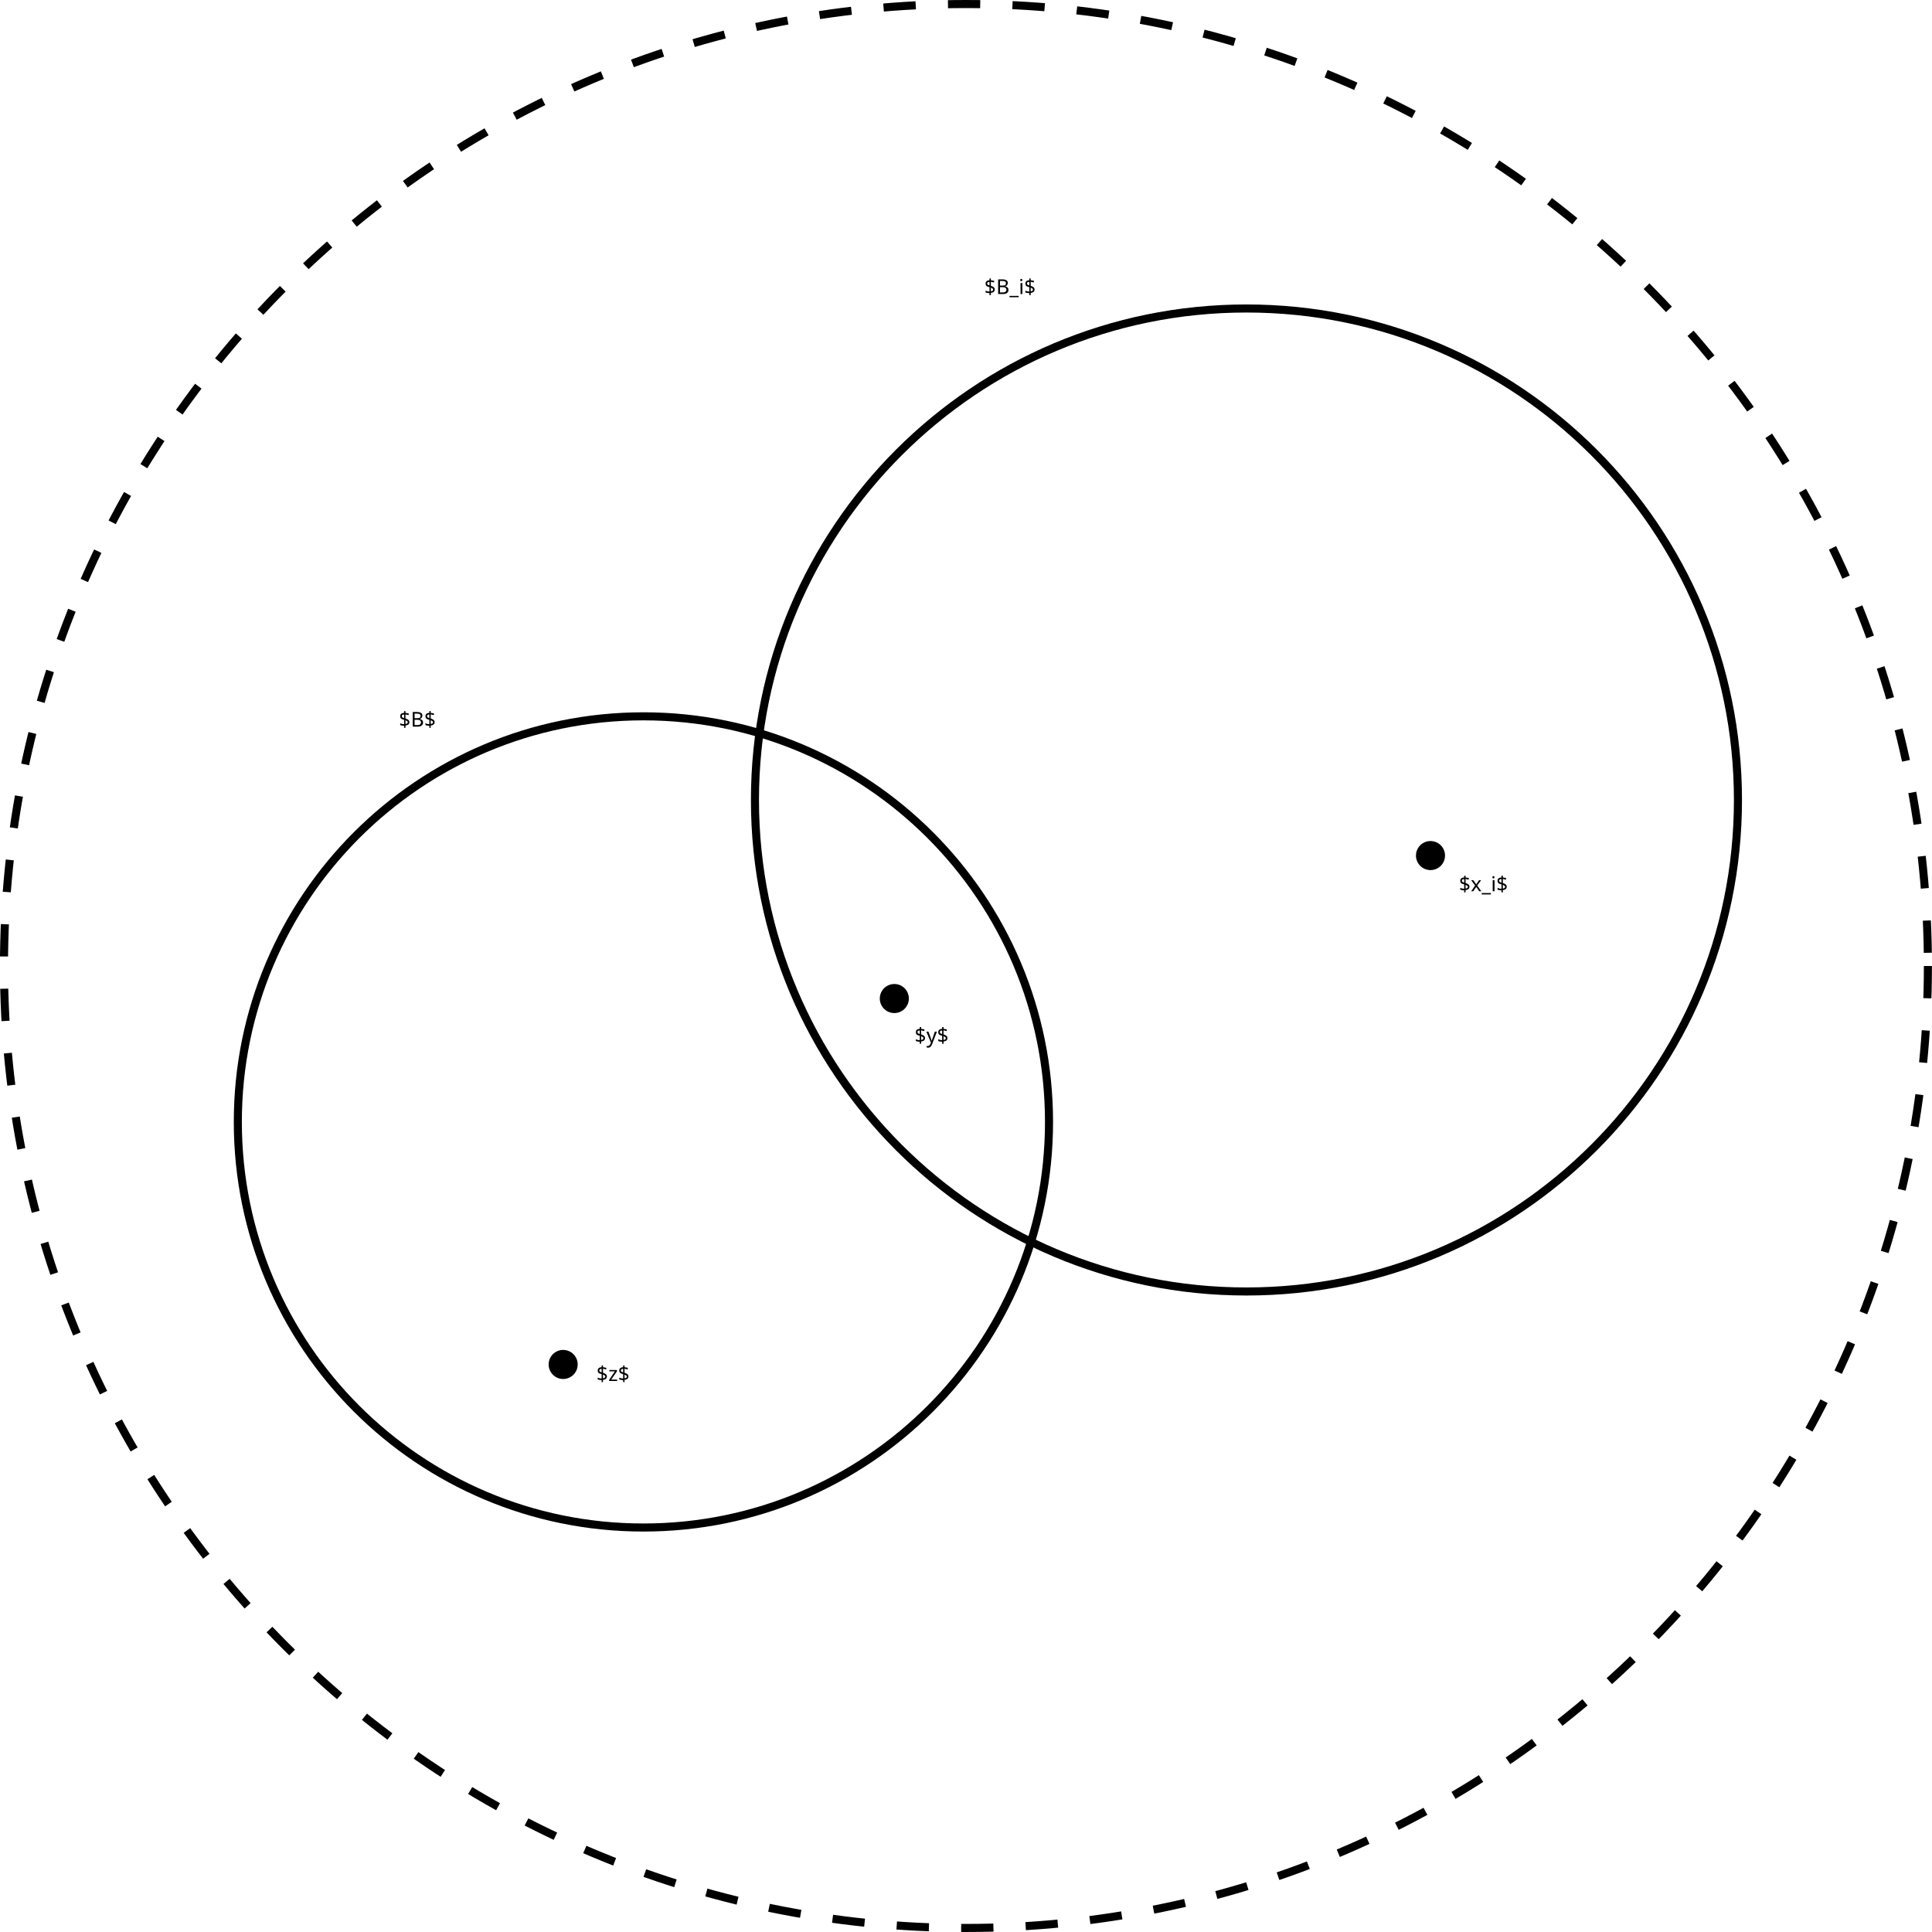
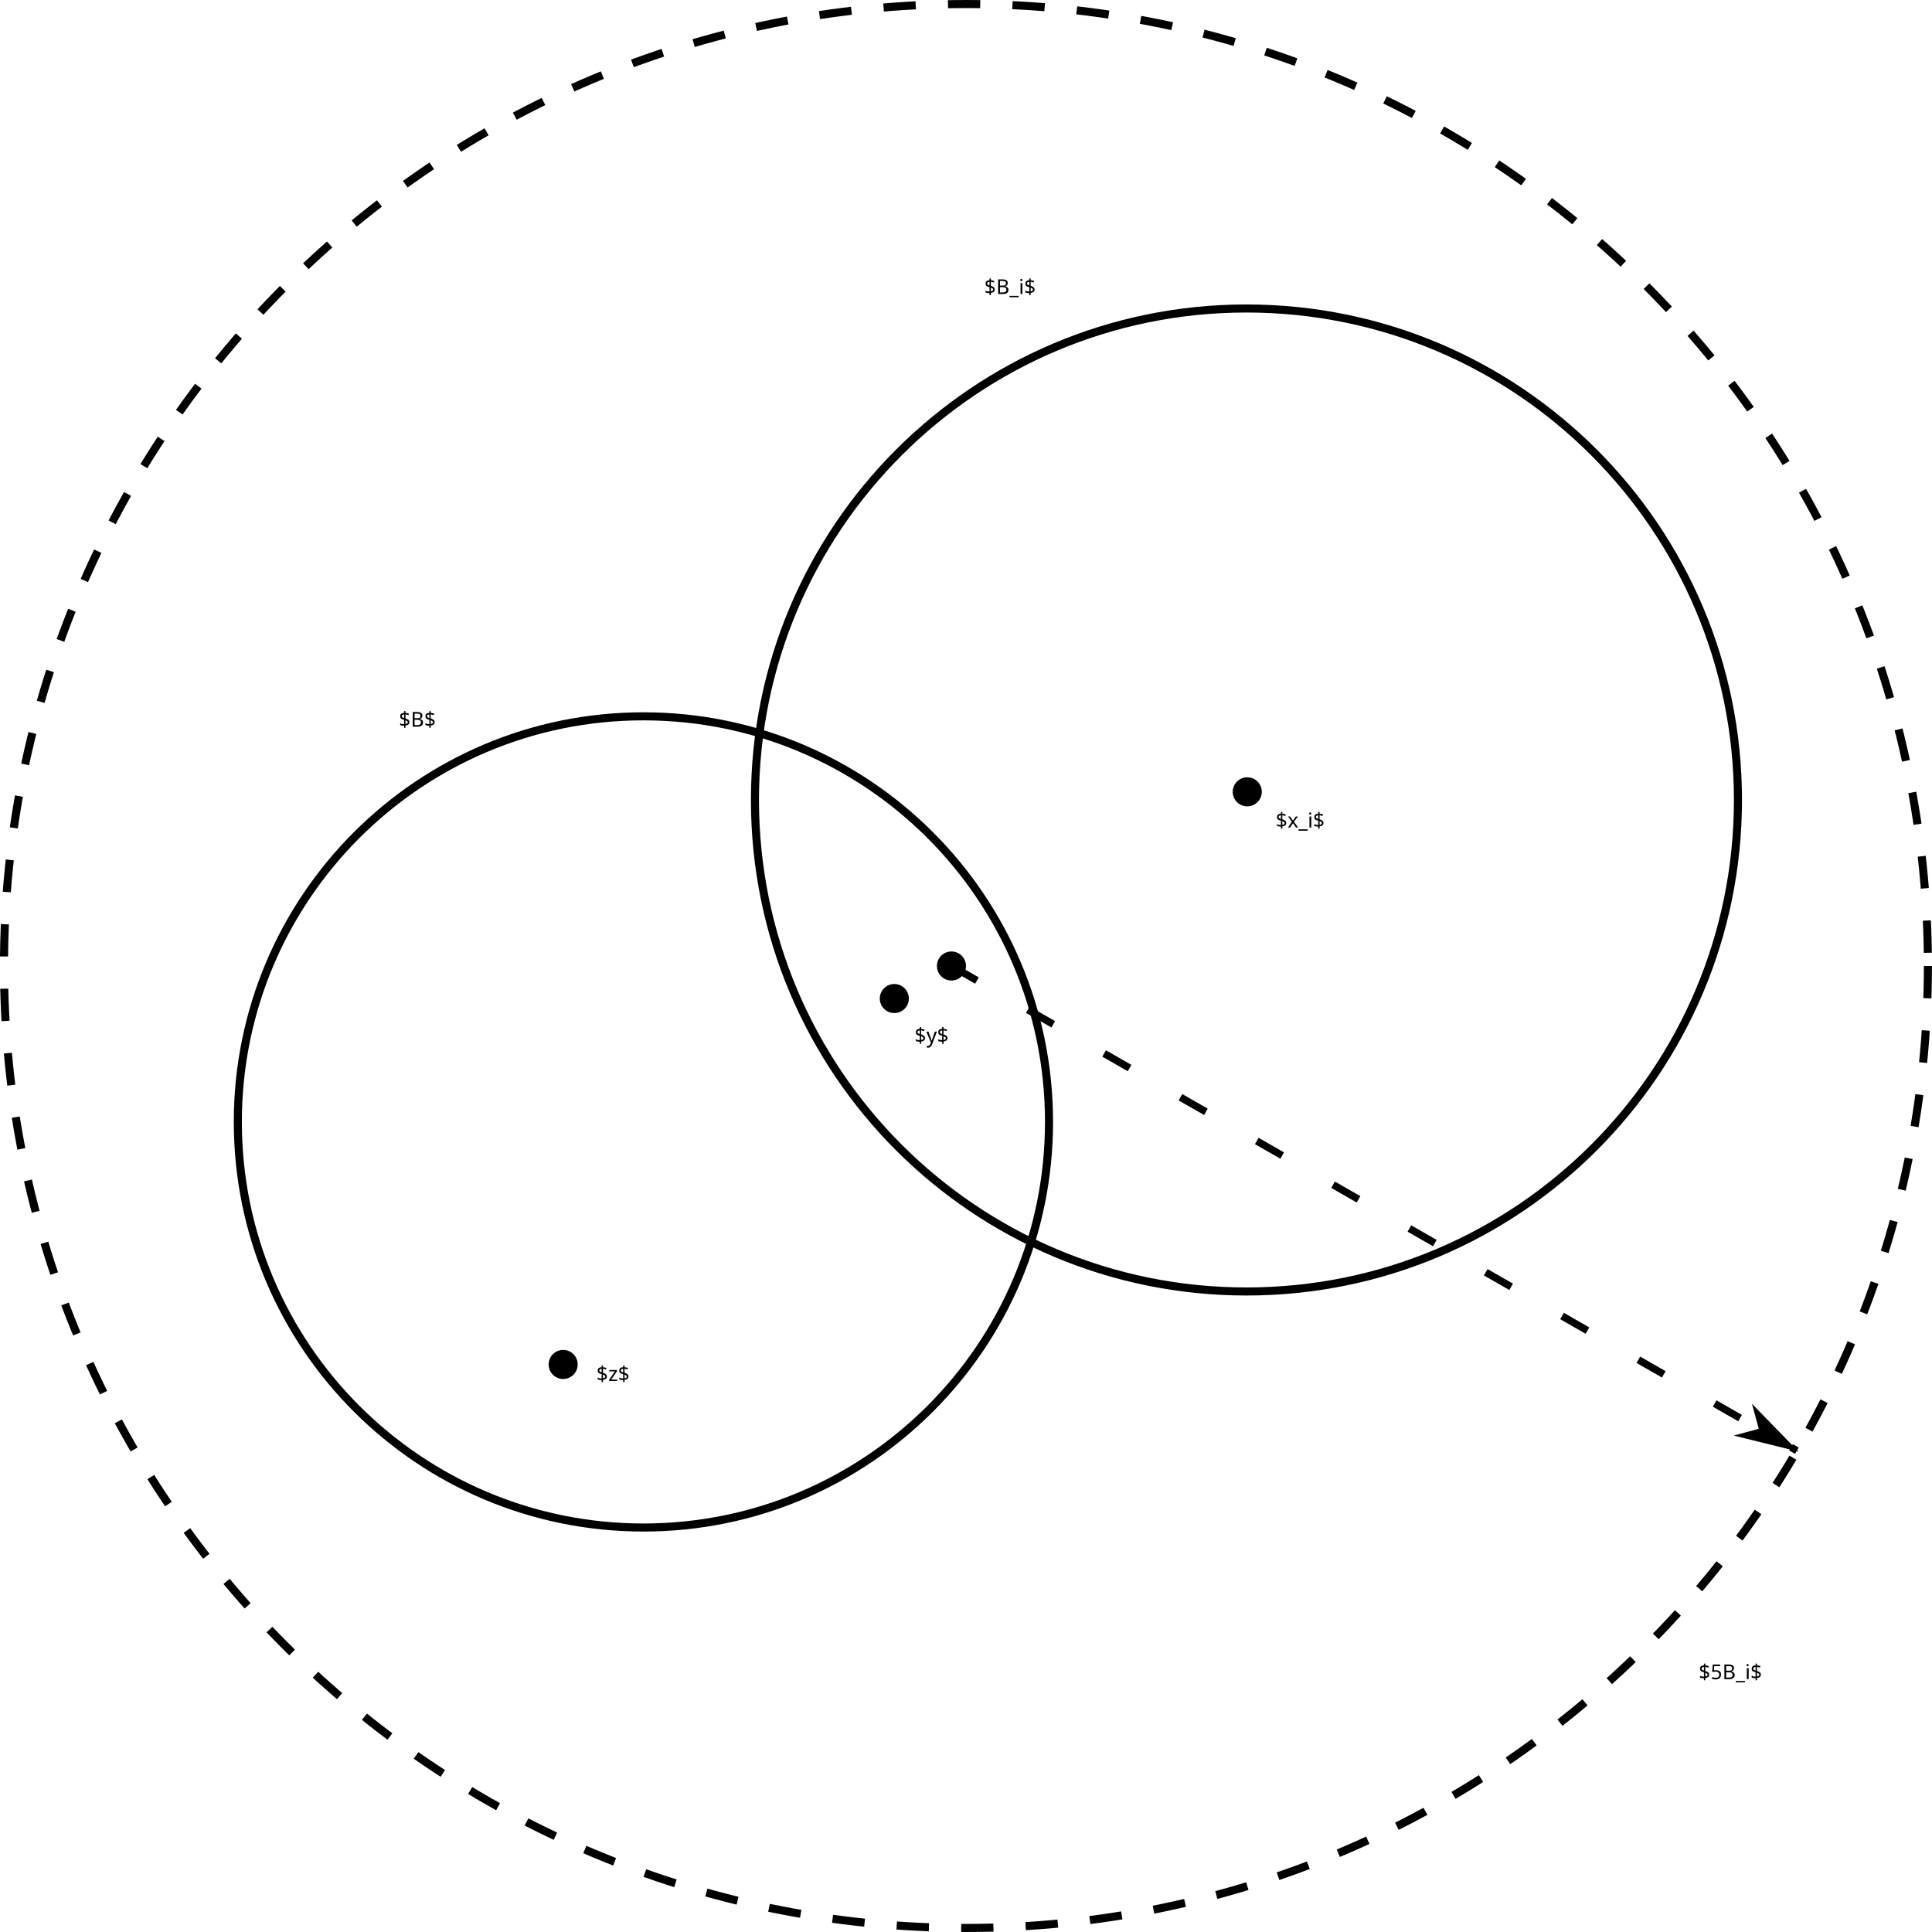
<svg xmlns="http://www.w3.org/2000/svg" width="131.769mm" height="131.773mm" viewBox="0 0 131.769 131.773" version="1.1" id="svg1">
-   <defs id="defs1" />
+   <defs id="defs1">
+     <marker style="overflow:visible" id="DartArrow" refX="6" refY="0" orient="auto-start-reverse" markerWidth="1" markerHeight="1" viewBox="0 0 1 1" preserveAspectRatio="xMidYMid">
+       <path style="fill:context-stroke;fill-rule:evenodd;stroke:none" d="M 0,0 5,-5 -12.5,0 5,5 Z" transform="scale(-0.5)" id="path6" />
+     </marker>
+   </defs>
  <g id="layer1" transform="translate(-22.27814,-74.43767)">
    <circle style="fill:none;stroke:#000000;stroke-width:0.55;paint-order:markers stroke fill" id="path1" cx="66.163" cy="150.959" r="27.664" />
    <circle style="fill:none;stroke:#000000;stroke-width:0.55;paint-order:markers stroke fill" id="path2" cx="107.293" cy="129.001" r="33.523" />
    <circle style="fill:none;stroke:#000000;stroke-width:0.55;stroke-dasharray:2.2, 2.2;stroke-dashoffset:0;paint-order:markers stroke fill" id="path3" cx="88.161" cy="140.324" r="65.611" />
    <text xml:space="preserve" style="font-weight:500;font-size:1.411px;font-family:'CMU Typewriter Text Variable Width';-inkscape-font-specification:'CMU Typewriter Text Variable Width Medium';text-align:start;writing-mode:lr-tb;direction:ltr;text-anchor:start;fill:#000000;fill-opacity:1;stroke:none;stroke-width:0.1;stroke-dasharray:none;stroke-dashoffset:0;paint-order:markers stroke fill" x="49.48" y="124" id="text4">
      <tspan id="tspan4" style="fill:#000000;fill-opacity:1;stroke:none;stroke-width:0.1;stroke-dasharray:none" x="49.48" y="124">$B$</tspan>
    </text>
    <circle style="fill:#000000;fill-opacity:1;stroke:none;stroke-width:0.1;stroke-dasharray:none;stroke-dashoffset:0;paint-order:markers stroke fill" id="path4" cx="60.689" cy="167.501" r="0.991" />
    <circle style="fill:#000000;fill-opacity:1;stroke:none;stroke-width:0.1;stroke-dasharray:none;stroke-dashoffset:0;paint-order:markers stroke fill" id="path4-8" cx="83.276" cy="142.543" r="0.991" />
-     <circle style="fill:#000000;fill-opacity:1;stroke:none;stroke-width:0.1;stroke-dasharray:none;stroke-dashoffset:0;paint-order:markers stroke fill" id="path4-5" cx="119.846" cy="132.792" r="0.991" />
+     <circle style="fill:#000000;fill-opacity:1;stroke:none;stroke-width:0.1;stroke-dasharray:none;stroke-dashoffset:0;paint-order:markers stroke fill" id="path4-5" cx="107.348" cy="128.445" r="0.991" />
    <text xml:space="preserve" style="font-weight:500;font-size:1.411px;font-family:'CMU Typewriter Text Variable Width';-inkscape-font-specification:'CMU Typewriter Text Variable Width Medium';text-align:start;writing-mode:lr-tb;direction:ltr;text-anchor:start;fill:#000000;fill-opacity:1;stroke:none;stroke-width:0.1;stroke-dasharray:none;stroke-dashoffset:0;paint-order:markers stroke fill" x="62.954" y="168.63" id="text4-1">
      <tspan id="tspan4-1" style="fill:#000000;fill-opacity:1;stroke:none;stroke-width:0.1;stroke-dasharray:none" x="62.954" y="168.63">$z$</tspan>
    </text>
    <text xml:space="preserve" style="font-weight:500;font-size:1.411px;font-family:'CMU Typewriter Text Variable Width';-inkscape-font-specification:'CMU Typewriter Text Variable Width Medium';text-align:start;writing-mode:lr-tb;direction:ltr;text-anchor:start;fill:#000000;fill-opacity:1;stroke:none;stroke-width:0.1;stroke-dasharray:none;stroke-dashoffset:0;paint-order:markers stroke fill" x="84.654" y="145.551" id="text4-6">
      <tspan id="tspan4-14" style="fill:#000000;fill-opacity:1;stroke:none;stroke-width:0.1;stroke-dasharray:none" x="84.654" y="145.551">$y$</tspan>
    </text>
-     <g id="g1" transform="translate(72.30327,11.22499)">
+     <g id="g1" transform="translate(59.80587,6.878068)">
      <text xml:space="preserve" style="font-weight:500;font-size:1.411px;font-family:'CMU Typewriter Text Variable Width';-inkscape-font-specification:'CMU Typewriter Text Variable Width Medium';text-align:start;writing-mode:lr-tb;direction:ltr;text-anchor:start;fill:#000000;fill-opacity:1;stroke:none;stroke-width:0.1;stroke-dasharray:none;stroke-dashoffset:0;paint-order:markers stroke fill" x="49.48" y="124" id="text4-2">
        <tspan id="tspan4-16" style="fill:#000000;fill-opacity:1;stroke:none;stroke-width:0.1;stroke-dasharray:none" x="49.48" y="124">$x_i$</tspan>
      </text>
    </g>
    <g id="g1-6" transform="translate(39.92772,-29.50786)">
      <text xml:space="preserve" style="font-weight:500;font-size:1.411px;font-family:'CMU Typewriter Text Variable Width';-inkscape-font-specification:'CMU Typewriter Text Variable Width Medium';text-align:start;writing-mode:lr-tb;direction:ltr;text-anchor:start;fill:#000000;fill-opacity:1;stroke:none;stroke-width:0.1;stroke-dasharray:none;stroke-dashoffset:0;paint-order:markers stroke fill" x="49.48" y="124" id="text4-18">
        <tspan id="tspan4-9" style="fill:#000000;fill-opacity:1;stroke:none;stroke-width:0.1;stroke-dasharray:none" x="49.48" y="124">$B_i$</tspan>
      </text>
    </g>
+     <circle style="fill:#000000;fill-opacity:1;stroke:none;stroke-width:0.1;stroke-dasharray:none;stroke-dashoffset:0;paint-order:markers stroke fill" id="path4-8-5" cx="87.172" cy="140.324" r="0.991" />
+     <path style="fill:#000000;stroke-width:0.5;paint-order:markers stroke fill;stroke:#000000;stroke-opacity:1;stroke-dasharray:2, 4;stroke-dashoffset:0;marker-end:url(#DartArrow)" d="m 87.176,140.321 57.66,33.06" id="path5" />
+     <text xml:space="preserve" style="font-weight:500;font-size:1.411px;font-family:'CMU Typewriter Text Variable Width';-inkscape-font-specification:'CMU Typewriter Text Variable Width Medium';text-align:start;writing-mode:lr-tb;direction:ltr;text-anchor:start;fill:#000000;fill-opacity:1;stroke:none;stroke-width:0.1;stroke-dasharray:none;stroke-dashoffset:0;paint-order:markers stroke fill" x="138.137" y="188.967" id="text4-5">
+       <tspan id="tspan4-2" style="fill:#000000;fill-opacity:1;stroke:none;stroke-width:0.1;stroke-dasharray:none" x="138.137" y="188.967">$5B_i$</tspan>
+     </text>
  </g>
</svg>
